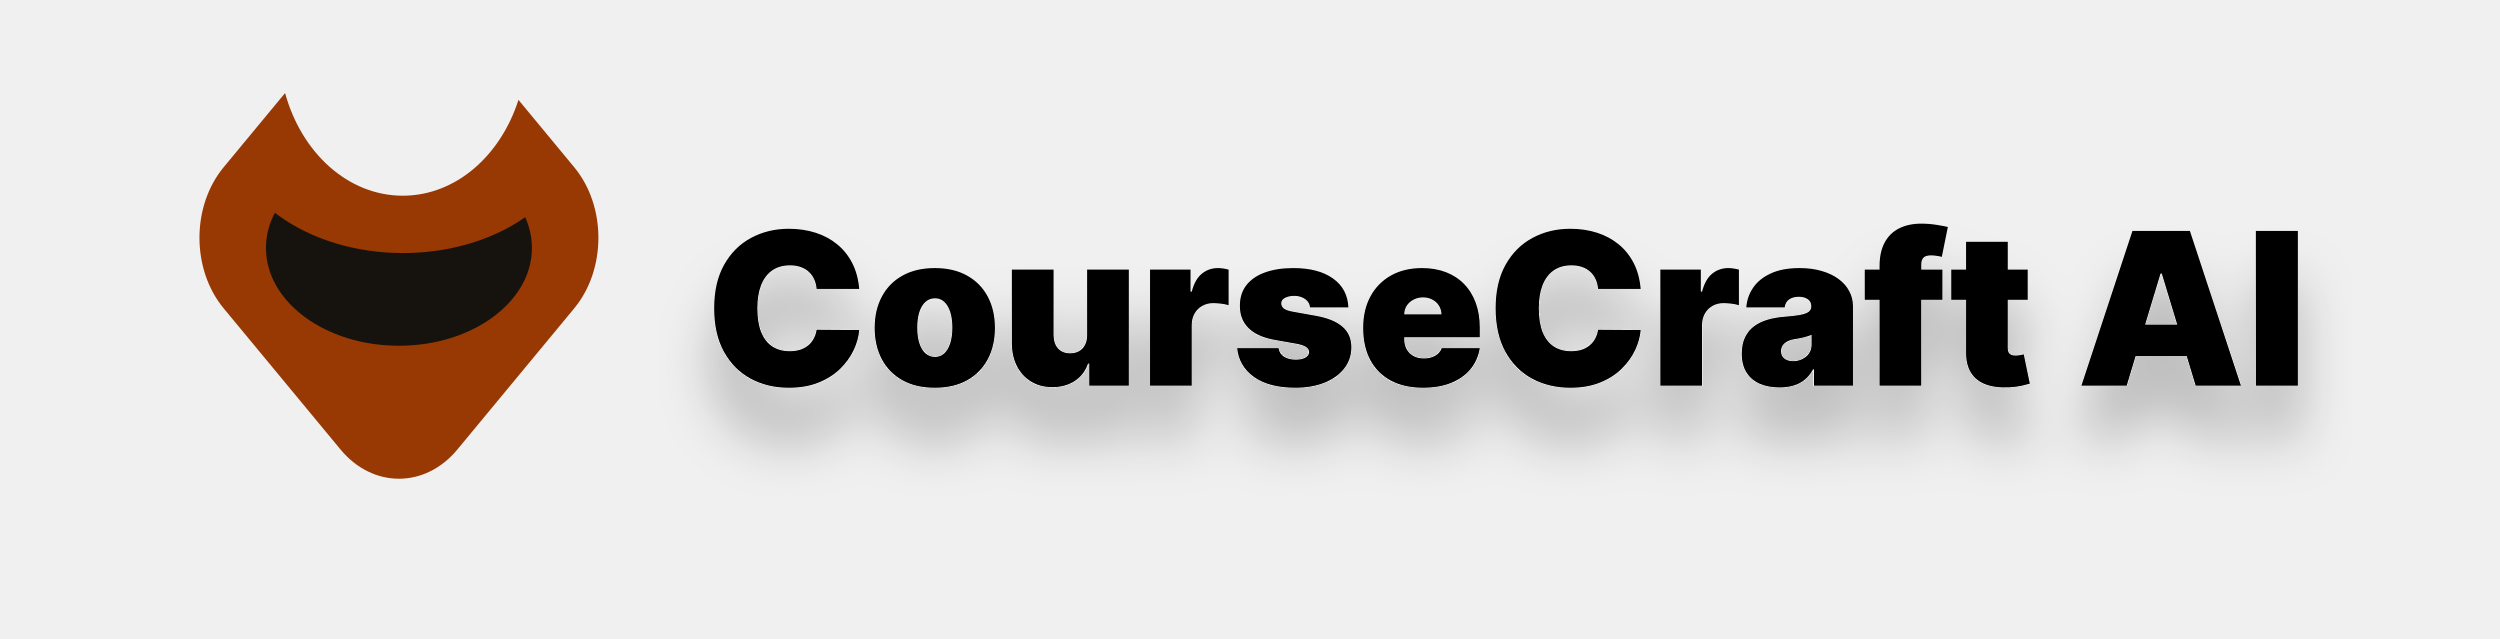
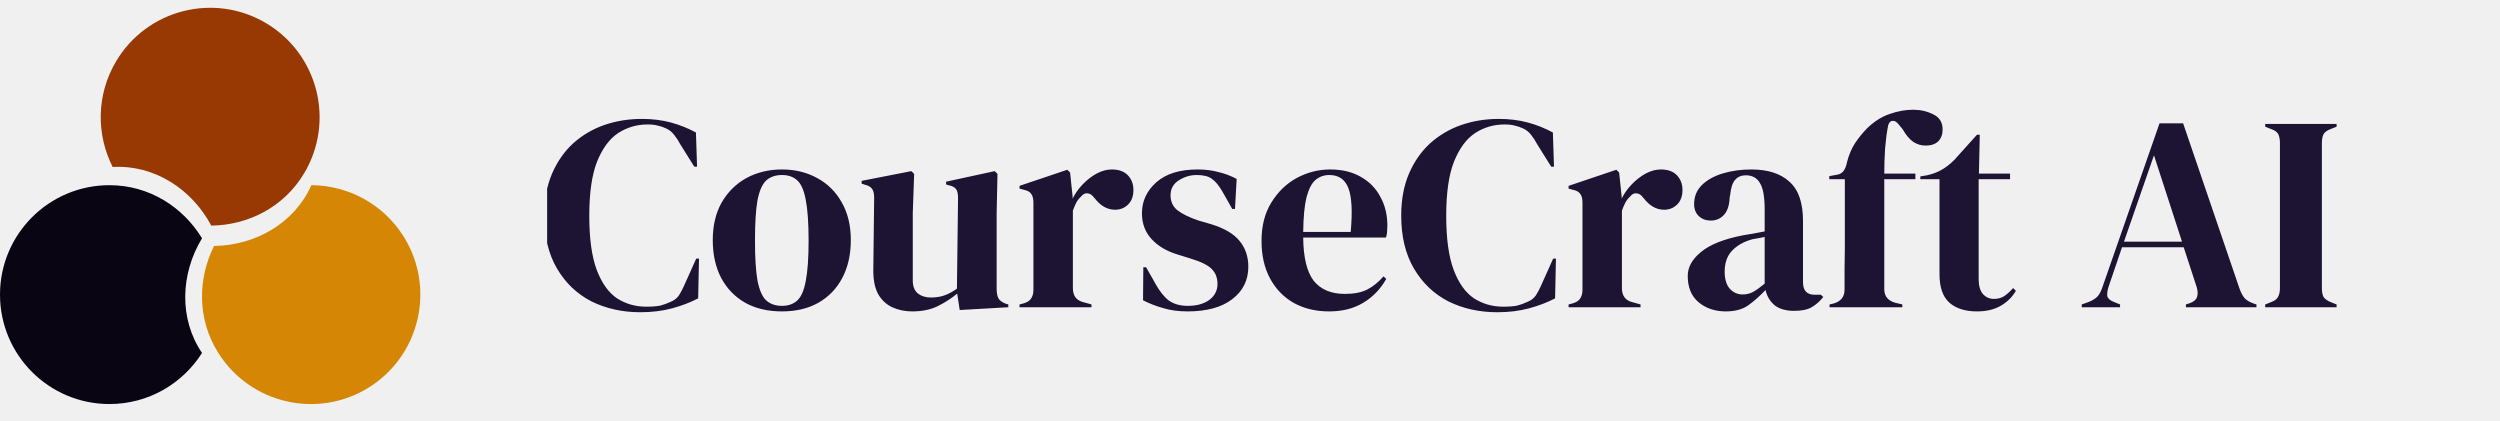
- <svg xmlns="http://www.w3.org/2000/svg" width="188" height="48" viewBox="0 0 188 48" fill="none">
-   <path d="M16.82 12.574C14.393 15.505 14.393 20.257 16.82 23.188L25.607 33.802C28.033 36.733 31.967 36.733 34.394 33.802L43.18 23.188C45.607 20.257 45.607 15.505 43.18 12.574L38.988 7.51C37.641 11.726 34.254 14.717 30.289 14.717C26.166 14.717 22.669 11.483 21.44 7C21.363 7.088 21.288 7.177 21.213 7.267L16.82 12.574Z" fill="#983903" />
-   <path d="M20.667 16C20.236 16.821 20 17.713 20 18.646C20 22.707 24.477 26 30 26C35.523 26 40 22.707 40 18.646C40 17.838 39.823 17.06 39.495 16.333C34.272 19.987 26.009 19.929 20.882 16.159L20.667 16Z" fill="#16130F" />
-   <g filter="url(#filter0_d_1_2)">
-     <path d="M64.614 21.727H61.409C61.386 21.462 61.326 21.222 61.227 21.006C61.133 20.79 61 20.604 60.83 20.449C60.663 20.29 60.46 20.169 60.222 20.085C59.983 19.998 59.712 19.954 59.409 19.954C58.879 19.954 58.43 20.083 58.062 20.341C57.699 20.599 57.422 20.968 57.233 21.449C57.047 21.93 56.955 22.508 56.955 23.182C56.955 23.894 57.049 24.491 57.239 24.972C57.432 25.449 57.71 25.809 58.074 26.051C58.438 26.29 58.875 26.409 59.386 26.409C59.678 26.409 59.939 26.373 60.17 26.301C60.401 26.225 60.602 26.117 60.773 25.977C60.943 25.837 61.081 25.669 61.188 25.472C61.297 25.271 61.371 25.046 61.409 24.796L64.614 24.818C64.576 25.311 64.438 25.812 64.199 26.324C63.96 26.831 63.621 27.301 63.182 27.733C62.746 28.161 62.206 28.506 61.562 28.767C60.919 29.028 60.17 29.159 59.318 29.159C58.25 29.159 57.292 28.93 56.443 28.472C55.599 28.013 54.93 27.339 54.438 26.449C53.949 25.559 53.705 24.47 53.705 23.182C53.705 21.886 53.955 20.796 54.455 19.909C54.955 19.019 55.629 18.347 56.477 17.892C57.326 17.434 58.273 17.204 59.318 17.204C60.053 17.204 60.729 17.305 61.347 17.506C61.964 17.706 62.506 18 62.972 18.386C63.438 18.769 63.812 19.241 64.097 19.801C64.381 20.362 64.553 21.004 64.614 21.727ZM70.297 29.159C69.35 29.159 68.539 28.972 67.865 28.597C67.191 28.218 66.674 27.691 66.314 27.017C65.954 26.339 65.774 25.553 65.774 24.659C65.774 23.765 65.954 22.981 66.314 22.307C66.674 21.629 67.191 21.102 67.865 20.727C68.539 20.349 69.35 20.159 70.297 20.159C71.244 20.159 72.055 20.349 72.729 20.727C73.403 21.102 73.92 21.629 74.28 22.307C74.64 22.981 74.82 23.765 74.82 24.659C74.82 25.553 74.64 26.339 74.28 27.017C73.92 27.691 73.403 28.218 72.729 28.597C72.055 28.972 71.244 29.159 70.297 29.159ZM70.32 26.841C70.585 26.841 70.814 26.752 71.007 26.574C71.2 26.396 71.35 26.142 71.456 25.812C71.562 25.483 71.615 25.091 71.615 24.636C71.615 24.178 71.562 23.786 71.456 23.46C71.35 23.131 71.2 22.877 71.007 22.699C70.814 22.521 70.585 22.432 70.32 22.432C70.039 22.432 69.799 22.521 69.598 22.699C69.397 22.877 69.244 23.131 69.138 23.46C69.032 23.786 68.979 24.178 68.979 24.636C68.979 25.091 69.032 25.483 69.138 25.812C69.244 26.142 69.397 26.396 69.598 26.574C69.799 26.752 70.039 26.841 70.32 26.841ZM81.751 25.182V20.273H84.888V29H81.91V27.341H81.82C81.63 27.898 81.299 28.333 80.825 28.648C80.352 28.958 79.789 29.114 79.138 29.114C78.528 29.114 77.994 28.974 77.535 28.693C77.081 28.413 76.727 28.026 76.473 27.534C76.223 27.042 76.096 26.477 76.092 25.841V20.273H79.229V25.182C79.233 25.614 79.342 25.953 79.558 26.199C79.778 26.445 80.085 26.568 80.479 26.568C80.74 26.568 80.965 26.513 81.155 26.403C81.348 26.29 81.496 26.131 81.598 25.926C81.704 25.718 81.755 25.47 81.751 25.182ZM86.483 29V20.273H89.528V21.932H89.619C89.778 21.318 90.03 20.869 90.375 20.585C90.724 20.301 91.131 20.159 91.597 20.159C91.733 20.159 91.867 20.171 92 20.193C92.136 20.212 92.267 20.241 92.392 20.278V22.954C92.237 22.901 92.046 22.862 91.818 22.835C91.591 22.809 91.396 22.796 91.233 22.796C90.926 22.796 90.65 22.866 90.403 23.006C90.161 23.142 89.97 23.335 89.829 23.585C89.689 23.831 89.619 24.121 89.619 24.454V29H86.483ZM101.398 23.114H98.511C98.496 22.936 98.434 22.782 98.324 22.653C98.214 22.525 98.072 22.426 97.898 22.358C97.727 22.286 97.538 22.25 97.329 22.25C97.061 22.25 96.829 22.299 96.636 22.398C96.443 22.496 96.349 22.636 96.352 22.818C96.349 22.947 96.403 23.066 96.517 23.176C96.635 23.286 96.86 23.371 97.193 23.432L98.966 23.75C99.86 23.913 100.525 24.188 100.96 24.574C101.4 24.956 101.621 25.47 101.625 26.114C101.621 26.735 101.436 27.275 101.068 27.733C100.705 28.188 100.206 28.54 99.574 28.79C98.945 29.036 98.227 29.159 97.421 29.159C96.087 29.159 95.044 28.886 94.29 28.341C93.54 27.796 93.121 27.076 93.034 26.182H96.148C96.189 26.458 96.326 26.672 96.557 26.824C96.792 26.972 97.087 27.046 97.443 27.046C97.731 27.046 97.968 26.996 98.153 26.898C98.343 26.799 98.439 26.659 98.443 26.477C98.439 26.311 98.356 26.178 98.193 26.079C98.034 25.981 97.784 25.901 97.443 25.841L95.898 25.568C95.008 25.413 94.341 25.117 93.898 24.682C93.454 24.246 93.235 23.686 93.239 23C93.235 22.394 93.394 21.881 93.716 21.46C94.042 21.036 94.506 20.714 95.108 20.494C95.714 20.271 96.432 20.159 97.261 20.159C98.523 20.159 99.517 20.421 100.244 20.943C100.975 21.466 101.36 22.189 101.398 23.114ZM107.009 29.159C106.077 29.159 105.274 28.981 104.599 28.625C103.929 28.265 103.412 27.75 103.048 27.079C102.688 26.405 102.509 25.599 102.509 24.659C102.509 23.758 102.69 22.97 103.054 22.296C103.418 21.621 103.931 21.097 104.594 20.722C105.257 20.347 106.039 20.159 106.94 20.159C107.599 20.159 108.196 20.261 108.73 20.466C109.264 20.671 109.721 20.968 110.099 21.358C110.478 21.744 110.77 22.214 110.974 22.767C111.179 23.32 111.281 23.943 111.281 24.636V25.364H103.486V23.636H108.395C108.391 23.386 108.327 23.167 108.202 22.977C108.08 22.784 107.916 22.634 107.707 22.528C107.503 22.419 107.27 22.364 107.009 22.364C106.755 22.364 106.522 22.419 106.31 22.528C106.098 22.634 105.927 22.782 105.798 22.972C105.673 23.161 105.607 23.383 105.599 23.636V25.5C105.599 25.78 105.658 26.03 105.776 26.25C105.893 26.47 106.062 26.642 106.281 26.767C106.501 26.892 106.766 26.954 107.077 26.954C107.293 26.954 107.49 26.924 107.668 26.864C107.849 26.803 108.005 26.716 108.134 26.602C108.262 26.485 108.357 26.345 108.418 26.182H111.281C111.183 26.788 110.95 27.314 110.582 27.761C110.215 28.204 109.728 28.549 109.122 28.796C108.52 29.038 107.815 29.159 107.009 29.159ZM123.379 21.727H120.175C120.152 21.462 120.091 21.222 119.993 21.006C119.898 20.79 119.766 20.604 119.595 20.449C119.429 20.29 119.226 20.169 118.987 20.085C118.749 19.998 118.478 19.954 118.175 19.954C117.644 19.954 117.196 20.083 116.828 20.341C116.464 20.599 116.188 20.968 115.999 21.449C115.813 21.93 115.72 22.508 115.72 23.182C115.72 23.894 115.815 24.491 116.004 24.972C116.197 25.449 116.476 25.809 116.839 26.051C117.203 26.29 117.641 26.409 118.152 26.409C118.444 26.409 118.705 26.373 118.936 26.301C119.167 26.225 119.368 26.117 119.538 25.977C119.709 25.837 119.847 25.669 119.953 25.472C120.063 25.271 120.137 25.046 120.175 24.796L123.379 24.818C123.341 25.311 123.203 25.812 122.964 26.324C122.726 26.831 122.387 27.301 121.947 27.733C121.512 28.161 120.972 28.506 120.328 28.767C119.684 29.028 118.936 29.159 118.084 29.159C117.016 29.159 116.057 28.93 115.209 28.472C114.364 28.013 113.696 27.339 113.203 26.449C112.714 25.559 112.47 24.47 112.47 23.182C112.47 21.886 112.72 20.796 113.22 19.909C113.72 19.019 114.394 18.347 115.243 17.892C116.091 17.434 117.038 17.204 118.084 17.204C118.819 17.204 119.495 17.305 120.112 17.506C120.73 17.706 121.271 18 121.737 18.386C122.203 18.769 122.578 19.241 122.862 19.801C123.146 20.362 123.319 21.004 123.379 21.727ZM124.858 29V20.273H127.903V21.932H127.994C128.153 21.318 128.405 20.869 128.75 20.585C129.098 20.301 129.506 20.159 129.972 20.159C130.108 20.159 130.242 20.171 130.375 20.193C130.511 20.212 130.642 20.241 130.767 20.278V22.954C130.612 22.901 130.42 22.862 130.193 22.835C129.966 22.809 129.771 22.796 129.608 22.796C129.301 22.796 129.025 22.866 128.778 23.006C128.536 23.142 128.345 23.335 128.205 23.585C128.064 23.831 127.994 24.121 127.994 24.454V29H124.858ZM133.821 29.136C133.264 29.136 132.772 29.046 132.344 28.864C131.92 28.678 131.586 28.398 131.344 28.023C131.101 27.648 130.98 27.171 130.98 26.591C130.98 26.114 131.062 25.706 131.224 25.369C131.387 25.028 131.615 24.75 131.906 24.534C132.198 24.318 132.537 24.153 132.923 24.04C133.313 23.926 133.734 23.852 134.185 23.818C134.673 23.78 135.065 23.735 135.361 23.682C135.66 23.625 135.876 23.547 136.009 23.449C136.141 23.347 136.207 23.212 136.207 23.046V23.023C136.207 22.796 136.12 22.621 135.946 22.5C135.772 22.379 135.548 22.318 135.276 22.318C134.976 22.318 134.732 22.384 134.543 22.517C134.357 22.646 134.245 22.845 134.207 23.114H131.321C131.359 22.583 131.527 22.095 131.827 21.648C132.13 21.197 132.571 20.837 133.151 20.568C133.73 20.296 134.454 20.159 135.321 20.159C135.946 20.159 136.507 20.233 137.003 20.381C137.499 20.525 137.921 20.727 138.27 20.989C138.618 21.246 138.884 21.549 139.065 21.898C139.251 22.242 139.344 22.617 139.344 23.023V29H136.412V27.773H136.344C136.17 28.099 135.957 28.362 135.707 28.562C135.461 28.763 135.179 28.909 134.861 29C134.546 29.091 134.2 29.136 133.821 29.136ZM134.844 27.159C135.082 27.159 135.306 27.11 135.514 27.011C135.726 26.913 135.899 26.771 136.031 26.585C136.164 26.4 136.23 26.174 136.23 25.909V25.182C136.147 25.216 136.058 25.248 135.963 25.278C135.872 25.309 135.774 25.337 135.668 25.364C135.565 25.39 135.455 25.415 135.338 25.438C135.224 25.46 135.105 25.481 134.98 25.5C134.738 25.538 134.539 25.6 134.384 25.688C134.232 25.771 134.118 25.875 134.043 26C133.971 26.121 133.935 26.258 133.935 26.409C133.935 26.651 134.02 26.837 134.19 26.966C134.361 27.095 134.579 27.159 134.844 27.159ZM146.07 20.273V22.546H140.229V20.273H146.07ZM141.342 29V20.023C141.342 19.303 141.471 18.706 141.729 18.233C141.986 17.759 142.35 17.405 142.82 17.171C143.289 16.936 143.842 16.818 144.479 16.818C144.876 16.818 145.263 16.849 145.638 16.909C146.017 16.97 146.297 17.023 146.479 17.068L146.024 19.318C145.911 19.284 145.778 19.258 145.626 19.239C145.475 19.216 145.342 19.204 145.229 19.204C144.933 19.204 144.734 19.267 144.632 19.392C144.53 19.517 144.479 19.682 144.479 19.886V29H141.342ZM152.484 20.273V22.546H146.734V20.273H152.484ZM147.848 18.182H150.984V26.193C150.984 26.314 151.005 26.417 151.047 26.5C151.089 26.579 151.153 26.64 151.24 26.682C151.327 26.72 151.439 26.739 151.575 26.739C151.67 26.739 151.78 26.727 151.905 26.704C152.034 26.682 152.128 26.663 152.189 26.648L152.643 28.852C152.503 28.894 152.303 28.945 152.041 29.006C151.784 29.066 151.477 29.106 151.121 29.125C150.401 29.163 149.797 29.089 149.308 28.903C148.82 28.714 148.452 28.417 148.206 28.011C147.96 27.606 147.84 27.099 147.848 26.489V18.182ZM159.929 29H156.52L160.361 17.364H164.679L168.52 29H165.111L162.565 20.568H162.474L159.929 29ZM159.293 24.409H165.702V26.773H159.293V24.409ZM172.8 17.364V29H169.641V17.364H172.8Z" fill="black" />
+ <svg xmlns="http://www.w3.org/2000/svg" width="297" height="50" viewBox="0 0 297 50" fill="none">
+   <path d="M24 41.931C21.697 45.578 17.631 48 13 48C5.82 48 0 42.18 0 35C0 27.82 5.82 22 13 22C17.761 22 21.752 24.622 24 28.307C21.435 32.533 21.248 37.881 24 41.931Z" fill="#0A0512" />
+   <path d="M36.985 22C41.297 22.02 45.506 24.185 47.96 28.113C51.765 34.201 49.913 42.222 43.825 46.026C37.736 49.831 29.716 47.979 25.911 41.891C23.388 37.853 23.497 33.079 25.43 29.22C30.373 29.155 35.008 26.48 36.985 22Z" fill="#D68605" />
+   <path d="M13.388 19.84C11.43 15.997 11.426 11.265 13.793 7.283C17.461 1.112 25.439 -0.917 31.61 2.751C37.782 6.42 39.811 14.397 36.142 20.569C33.709 24.661 29.416 26.752 25.1 26.802C22.778 22.438 18.276 19.544 13.388 19.84Z" fill="#983903" />
+   <g clip-path="url(#clip0_10_388)">
+     <path d="M76.078 37.094C73.944 37.094 72.008 36.665 70.27 35.807C68.554 34.927 67.19 33.629 66.178 31.913C65.166 30.197 64.66 28.096 64.66 25.61C64.66 23.718 64.968 22.057 65.584 20.627C66.2 19.197 67.036 17.998 68.092 17.03C69.17 16.062 70.402 15.336 71.788 14.852C73.196 14.368 74.681 14.126 76.243 14.126C77.497 14.126 78.652 14.269 79.708 14.555C80.764 14.841 81.754 15.237 82.678 15.743L82.81 19.802H82.48L80.83 17.162C80.61 16.744 80.368 16.37 80.104 16.04C79.84 15.688 79.51 15.424 79.114 15.248C78.784 15.094 78.454 14.984 78.124 14.918C77.816 14.83 77.42 14.786 76.936 14.786C75.66 14.786 74.494 15.127 73.438 15.809C72.404 16.491 71.568 17.624 70.93 19.208C70.314 20.77 70.006 22.915 70.006 25.643C70.006 28.349 70.303 30.494 70.897 32.078C71.491 33.64 72.294 34.762 73.306 35.444C74.34 36.104 75.495 36.434 76.771 36.434C77.475 36.434 78.036 36.39 78.454 36.302C78.872 36.192 79.29 36.038 79.708 35.84C80.126 35.664 80.445 35.411 80.665 35.081C80.885 34.729 81.083 34.355 81.259 33.959L82.711 30.725H83.041L82.942 35.444C82.018 35.928 80.984 36.324 79.84 36.632C78.696 36.94 77.442 37.094 76.078 37.094ZM92.893 36.995C91.221 36.995 89.769 36.654 88.537 35.972C87.305 35.268 86.348 34.278 85.666 33.002C85.006 31.726 84.676 30.23 84.676 28.514C84.676 26.798 85.028 25.313 85.732 24.059C86.458 22.805 87.437 21.837 88.669 21.155C89.923 20.473 91.331 20.132 92.893 20.132C94.455 20.132 95.852 20.473 97.084 21.155C98.316 21.815 99.284 22.772 99.988 24.026C100.714 25.28 101.077 26.776 101.077 28.514C101.077 30.252 100.736 31.759 100.054 33.035C99.394 34.289 98.448 35.268 97.216 35.972C96.006 36.654 94.565 36.995 92.893 36.995ZM92.893 36.335C93.663 36.335 94.279 36.115 94.741 35.675C95.203 35.235 95.533 34.454 95.731 33.332C95.951 32.21 96.061 30.626 96.061 28.58C96.061 26.512 95.951 24.917 95.731 23.795C95.533 22.673 95.203 21.892 94.741 21.452C94.279 21.012 93.663 20.792 92.893 20.792C92.123 20.792 91.496 21.012 91.012 21.452C90.55 21.892 90.209 22.673 89.989 23.795C89.791 24.917 89.692 26.512 89.692 28.58C89.692 30.626 89.791 32.21 89.989 33.332C90.209 34.454 90.55 35.235 91.012 35.675C91.496 36.115 92.123 36.335 92.893 36.335ZM108.37 36.995C107.512 36.995 106.72 36.83 105.994 36.5C105.29 36.17 104.729 35.642 104.311 34.916C103.915 34.168 103.728 33.189 103.75 31.979L103.849 23.498C103.849 22.992 103.761 22.629 103.585 22.409C103.409 22.189 103.134 22.035 102.76 21.947L102.364 21.815V21.485L108.271 20.33L108.601 20.66L108.436 25.346V33.299C108.436 34.003 108.634 34.52 109.03 34.85C109.448 35.18 109.965 35.345 110.581 35.345C111.197 35.345 111.747 35.257 112.231 35.081C112.715 34.905 113.199 34.641 113.683 34.289L113.815 23.531C113.815 23.025 113.738 22.673 113.584 22.475C113.43 22.255 113.144 22.101 112.726 22.013L112.396 21.914V21.584L118.171 20.33L118.501 20.66L118.402 25.346V34.289C118.402 34.773 118.468 35.147 118.6 35.411C118.732 35.675 119.018 35.895 119.458 36.071L119.788 36.17V36.5L114.013 36.83L113.716 34.883C112.99 35.477 112.198 35.983 111.34 36.401C110.504 36.797 109.514 36.995 108.37 36.995ZM121.121 36.5V36.17L121.616 36.038C122.056 35.906 122.353 35.708 122.507 35.444C122.683 35.18 122.771 34.839 122.771 34.421V24.092C122.771 23.608 122.683 23.256 122.507 23.036C122.353 22.794 122.056 22.629 121.616 22.541L121.121 22.409V22.079L126.797 20.165L127.127 20.495L127.424 23.333V23.597C127.732 22.981 128.128 22.42 128.612 21.914C129.118 21.386 129.668 20.957 130.262 20.627C130.878 20.297 131.483 20.132 132.077 20.132C132.913 20.132 133.551 20.363 133.991 20.825C134.431 21.287 134.651 21.87 134.651 22.574C134.651 23.322 134.431 23.905 133.991 24.323C133.573 24.719 133.067 24.917 132.473 24.917C131.549 24.917 130.735 24.455 130.031 23.531L129.965 23.465C129.745 23.157 129.492 22.992 129.206 22.97C128.92 22.926 128.656 23.058 128.414 23.366C128.194 23.564 128.007 23.806 127.853 24.092C127.721 24.356 127.589 24.664 127.457 25.016V34.223C127.457 35.103 127.842 35.653 128.612 35.873L129.668 36.17V36.5H121.121ZM141.074 36.995C139.996 36.995 139.028 36.863 138.17 36.599C137.312 36.357 136.52 36.049 135.794 35.675L135.827 31.748H136.157L137.279 33.728C137.763 34.608 138.291 35.268 138.863 35.708C139.457 36.126 140.205 36.335 141.107 36.335C142.163 36.335 143.01 36.104 143.648 35.642C144.308 35.158 144.638 34.52 144.638 33.728C144.638 33.002 144.407 32.408 143.945 31.946C143.483 31.484 142.625 31.066 141.371 30.692L139.985 30.263C138.643 29.867 137.587 29.251 136.817 28.415C136.047 27.579 135.662 26.556 135.662 25.346C135.662 23.894 136.234 22.662 137.378 21.65C138.522 20.638 140.161 20.132 142.295 20.132C143.153 20.132 143.956 20.231 144.704 20.429C145.474 20.605 146.211 20.88 146.915 21.254L146.717 24.818H146.387L145.232 22.772C144.814 22.046 144.396 21.54 143.978 21.254C143.582 20.946 142.977 20.792 142.163 20.792C141.415 20.792 140.711 21.001 140.051 21.419C139.391 21.837 139.061 22.431 139.061 23.201C139.061 23.949 139.336 24.543 139.886 24.983C140.458 25.423 141.294 25.83 142.394 26.204L143.879 26.633C145.463 27.117 146.596 27.788 147.278 28.646C147.96 29.482 148.301 30.494 148.301 31.682C148.301 33.288 147.663 34.575 146.387 35.543C145.133 36.511 143.362 36.995 141.074 36.995ZM158.021 20.132C159.451 20.132 160.672 20.429 161.684 21.023C162.696 21.595 163.466 22.387 163.994 23.399C164.544 24.389 164.819 25.522 164.819 26.798C164.819 27.04 164.808 27.293 164.786 27.557C164.764 27.799 164.72 28.019 164.654 28.217H154.82C154.842 30.593 155.26 32.309 156.074 33.365C156.91 34.399 158.142 34.916 159.77 34.916C160.87 34.916 161.761 34.74 162.443 34.388C163.125 34.036 163.763 33.519 164.357 32.837L164.687 33.134C164.005 34.344 163.092 35.29 161.948 35.972C160.826 36.654 159.473 36.995 157.889 36.995C156.327 36.995 154.941 36.665 153.731 36.005C152.521 35.323 151.575 34.355 150.893 33.101C150.211 31.847 149.87 30.351 149.87 28.613C149.87 26.809 150.266 25.28 151.058 24.026C151.85 22.75 152.862 21.782 154.094 21.122C155.348 20.462 156.657 20.132 158.021 20.132ZM157.922 20.792C157.284 20.792 156.734 20.99 156.272 21.386C155.832 21.76 155.48 22.442 155.216 23.432C154.974 24.4 154.842 25.775 154.82 27.557H160.463C160.683 25.159 160.595 23.432 160.199 22.376C159.803 21.32 159.044 20.792 157.922 20.792ZM177.882 37.094C175.748 37.094 173.812 36.665 172.074 35.807C170.358 34.927 168.994 33.629 167.982 31.913C166.97 30.197 166.464 28.096 166.464 25.61C166.464 23.718 166.772 22.057 167.388 20.627C168.004 19.197 168.84 17.998 169.896 17.03C170.974 16.062 172.206 15.336 173.592 14.852C175 14.368 176.485 14.126 178.047 14.126C179.301 14.126 180.456 14.269 181.512 14.555C182.568 14.841 183.558 15.237 184.482 15.743L184.614 19.802H184.284L182.634 17.162C182.414 16.744 182.172 16.37 181.908 16.04C181.644 15.688 181.314 15.424 180.918 15.248C180.588 15.094 180.258 14.984 179.928 14.918C179.62 14.83 179.224 14.786 178.74 14.786C177.464 14.786 176.298 15.127 175.242 15.809C174.208 16.491 173.372 17.624 172.734 19.208C172.118 20.77 171.81 22.915 171.81 25.643C171.81 28.349 172.107 30.494 172.701 32.078C173.295 33.64 174.098 34.762 175.11 35.444C176.144 36.104 177.299 36.434 178.575 36.434C179.279 36.434 179.84 36.39 180.258 36.302C180.676 36.192 181.094 36.038 181.512 35.84C181.93 35.664 182.249 35.411 182.469 35.081C182.689 34.729 182.887 34.355 183.063 33.959L184.515 30.725H184.845L184.746 35.444C183.822 35.928 182.788 36.324 181.644 36.632C180.5 36.94 179.246 37.094 177.882 37.094ZM186.348 36.5V36.17L186.843 36.038C187.283 35.906 187.58 35.708 187.734 35.444C187.91 35.18 187.998 34.839 187.998 34.421V24.092C187.998 23.608 187.91 23.256 187.734 23.036C187.58 22.794 187.283 22.629 186.843 22.541L186.348 22.409V22.079L192.024 20.165L192.354 20.495L192.651 23.333V23.597C192.959 22.981 193.355 22.42 193.839 21.914C194.345 21.386 194.895 20.957 195.489 20.627C196.105 20.297 196.71 20.132 197.304 20.132C198.14 20.132 198.778 20.363 199.218 20.825C199.658 21.287 199.878 21.87 199.878 22.574C199.878 23.322 199.658 23.905 199.218 24.323C198.8 24.719 198.294 24.917 197.7 24.917C196.776 24.917 195.962 24.455 195.258 23.531L195.192 23.465C194.972 23.157 194.719 22.992 194.433 22.97C194.147 22.926 193.883 23.058 193.641 23.366C193.421 23.564 193.234 23.806 193.08 24.092C192.948 24.356 192.816 24.664 192.684 25.016V34.223C192.684 35.103 193.069 35.653 193.839 35.873L194.895 36.17V36.5H186.348ZM205.023 36.995C203.747 36.995 202.669 36.632 201.789 35.906C200.931 35.18 200.502 34.135 200.502 32.771C200.502 31.737 201.03 30.791 202.086 29.933C203.142 29.053 204.803 28.393 207.069 27.953C207.421 27.887 207.817 27.821 208.257 27.755C208.697 27.667 209.159 27.579 209.643 27.491V24.884C209.643 23.388 209.456 22.343 209.082 21.749C208.73 21.133 208.169 20.825 207.399 20.825C206.871 20.825 206.453 21.001 206.145 21.353C205.837 21.683 205.639 22.266 205.551 23.102L205.485 23.465C205.441 24.411 205.21 25.104 204.792 25.544C204.374 25.984 203.857 26.204 203.241 26.204C202.669 26.204 202.196 26.028 201.822 25.676C201.448 25.324 201.261 24.851 201.261 24.257C201.261 23.355 201.569 22.596 202.185 21.98C202.823 21.364 203.659 20.902 204.693 20.594C205.727 20.286 206.849 20.132 208.059 20.132C210.017 20.132 211.524 20.616 212.58 21.584C213.658 22.53 214.197 24.081 214.197 26.237V33.53C214.197 34.52 214.659 35.015 215.583 35.015H216.309L216.606 35.279C216.188 35.807 215.726 36.214 215.22 36.5C214.736 36.786 214.043 36.929 213.141 36.929C212.173 36.929 211.403 36.709 210.831 36.269C210.281 35.807 209.918 35.202 209.742 34.454C209.082 35.158 208.4 35.763 207.696 36.269C207.014 36.753 206.123 36.995 205.023 36.995ZM207.036 34.982C207.476 34.982 207.883 34.883 208.257 34.685C208.653 34.465 209.115 34.135 209.643 33.695V28.151C209.423 28.195 209.203 28.239 208.983 28.283C208.763 28.327 208.51 28.371 208.224 28.415C207.212 28.679 206.398 29.13 205.782 29.768C205.188 30.384 204.891 31.22 204.891 32.276C204.891 33.178 205.1 33.86 205.518 34.322C205.936 34.762 206.442 34.982 207.036 34.982ZM217.351 36.5V36.17L217.78 36.071C218.198 35.961 218.528 35.774 218.77 35.51C219.012 35.224 219.133 34.861 219.133 34.421C219.133 33.607 219.133 32.804 219.133 32.012C219.155 31.198 219.166 30.384 219.166 29.57V21.287H217.318V20.924L218.044 20.792C218.484 20.748 218.803 20.594 219.001 20.33C219.199 20.066 219.342 19.703 219.43 19.241C219.65 18.383 219.969 17.635 220.387 16.997C220.827 16.337 221.322 15.732 221.872 15.182C222.708 14.39 223.588 13.84 224.512 13.532C225.458 13.202 226.382 13.037 227.284 13.037C228.164 13.037 228.967 13.224 229.693 13.598C230.419 13.95 230.782 14.544 230.782 15.38C230.782 15.974 230.606 16.447 230.254 16.799C229.902 17.129 229.407 17.294 228.769 17.294C228.241 17.294 227.757 17.151 227.317 16.865C226.877 16.579 226.448 16.073 226.03 15.347L225.568 14.786C225.326 14.478 225.084 14.335 224.842 14.357C224.6 14.357 224.424 14.533 224.314 14.885C224.16 15.655 224.039 16.557 223.951 17.591C223.885 18.625 223.852 19.637 223.852 20.627H227.548V21.287H223.852V34.355C223.852 35.191 224.292 35.73 225.172 35.972L225.997 36.17V36.5H217.351ZM234.867 36.995C233.459 36.995 232.359 36.643 231.567 35.939C230.797 35.235 230.412 34.113 230.412 32.573V21.287H228.135V20.957L228.927 20.825C229.609 20.671 230.192 20.451 230.676 20.165C231.182 19.879 231.677 19.494 232.161 19.01L234.867 16.007H235.197L235.098 20.627H238.794V21.287H235.065V33.167C235.065 33.937 235.23 34.52 235.56 34.916C235.912 35.312 236.352 35.51 236.88 35.51C237.342 35.51 237.749 35.4 238.101 35.18C238.453 34.938 238.805 34.619 239.157 34.223L239.487 34.553C239.047 35.301 238.442 35.895 237.672 36.335C236.902 36.775 235.967 36.995 234.867 36.995ZM247.311 36.5V36.17L248.136 35.873C248.576 35.697 248.917 35.488 249.159 35.246C249.401 34.982 249.599 34.619 249.753 34.157L256.551 14.654H259.356L266.055 34.289C266.231 34.773 266.429 35.147 266.649 35.411C266.869 35.653 267.21 35.862 267.672 36.038L268.068 36.17V36.5H259.686V36.17L260.181 36.005C260.643 35.829 260.918 35.587 261.006 35.279C261.116 34.949 261.105 34.564 260.973 34.124L259.422 29.372H252.096L250.512 34.025C250.358 34.509 250.303 34.894 250.347 35.18C250.413 35.466 250.677 35.697 251.139 35.873L251.865 36.17V36.5H247.311ZM252.327 28.712H259.224L255.891 18.449L252.327 28.712ZM269.107 36.5V36.17L269.767 35.906C270.207 35.752 270.493 35.543 270.625 35.279C270.779 35.015 270.856 34.663 270.856 34.223V16.997C270.856 16.557 270.79 16.205 270.658 15.941C270.526 15.677 270.229 15.468 269.767 15.314L269.107 15.05V14.72H277.588V15.05L276.928 15.314C276.488 15.468 276.191 15.677 276.037 15.941C275.905 16.205 275.839 16.557 275.839 16.997V34.223C275.839 34.663 275.905 35.015 276.037 35.279C276.191 35.521 276.488 35.73 276.928 35.906L277.588 36.17V36.5H269.107Z" fill="#1D1333" />
  </g>
  <defs>
-     <filter id="filter0_d_1_2" x="49.705" y="16.818" width="127.095" height="20.364" filterUnits="userSpaceOnUse" color-interpolation-filters="sRGB">
-       <feFlood flood-opacity="0" result="BackgroundImageFix" />
-       <feColorMatrix in="SourceAlpha" type="matrix" values="0 0 0 0 0 0 0 0 0 0 0 0 0 0 0 0 0 0 127 0" result="hardAlpha" />
-       <feOffset dy="4" />
-       <feGaussianBlur stdDeviation="2" />
-       <feComposite in2="hardAlpha" operator="out" />
-       <feColorMatrix type="matrix" values="0 0 0 0 0 0 0 0 0 0 0 0 0 0 0 0 0 0 0.25 0" />
-       <feBlend mode="normal" in2="BackgroundImageFix" result="effect1_dropShadow_1_2" />
-       <feBlend mode="normal" in="SourceGraphic" in2="effect1_dropShadow_1_2" result="shape" />
-     </filter>
+     <clipPath id="clip0_10_388">
+       <rect width="232" height="50" fill="white" transform="translate(65)" />
+     </clipPath>
  </defs>
</svg>
